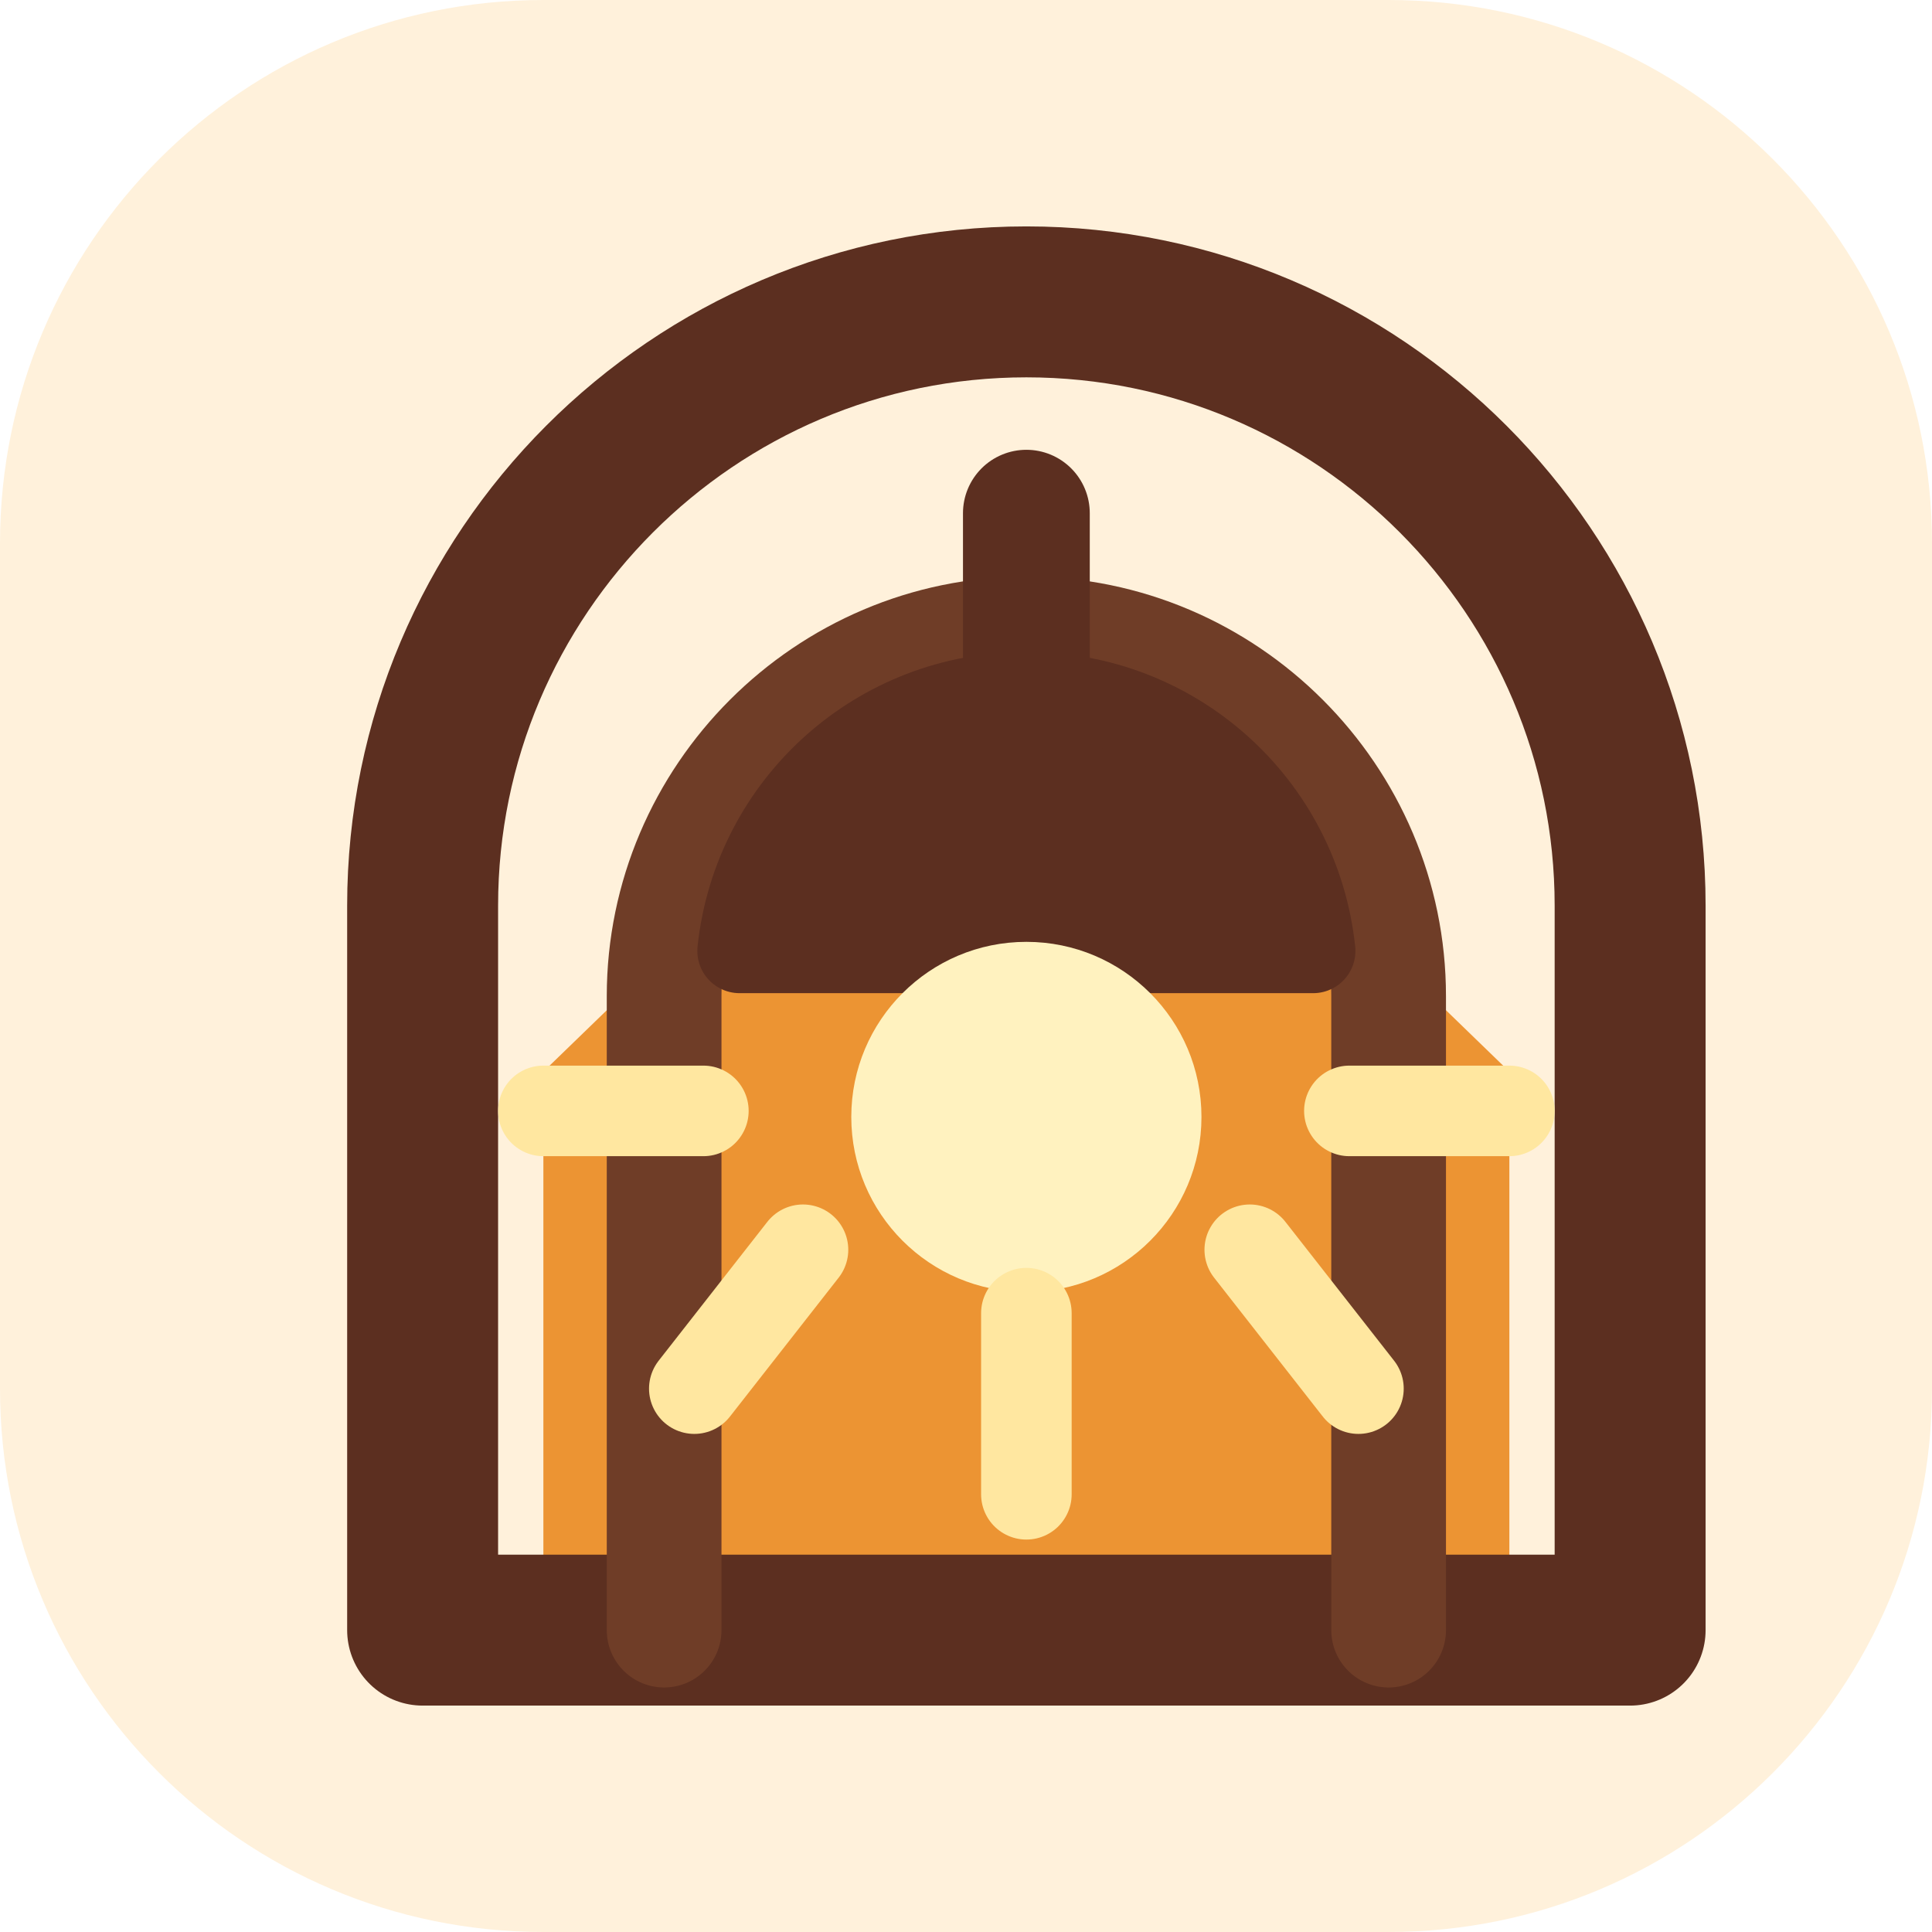
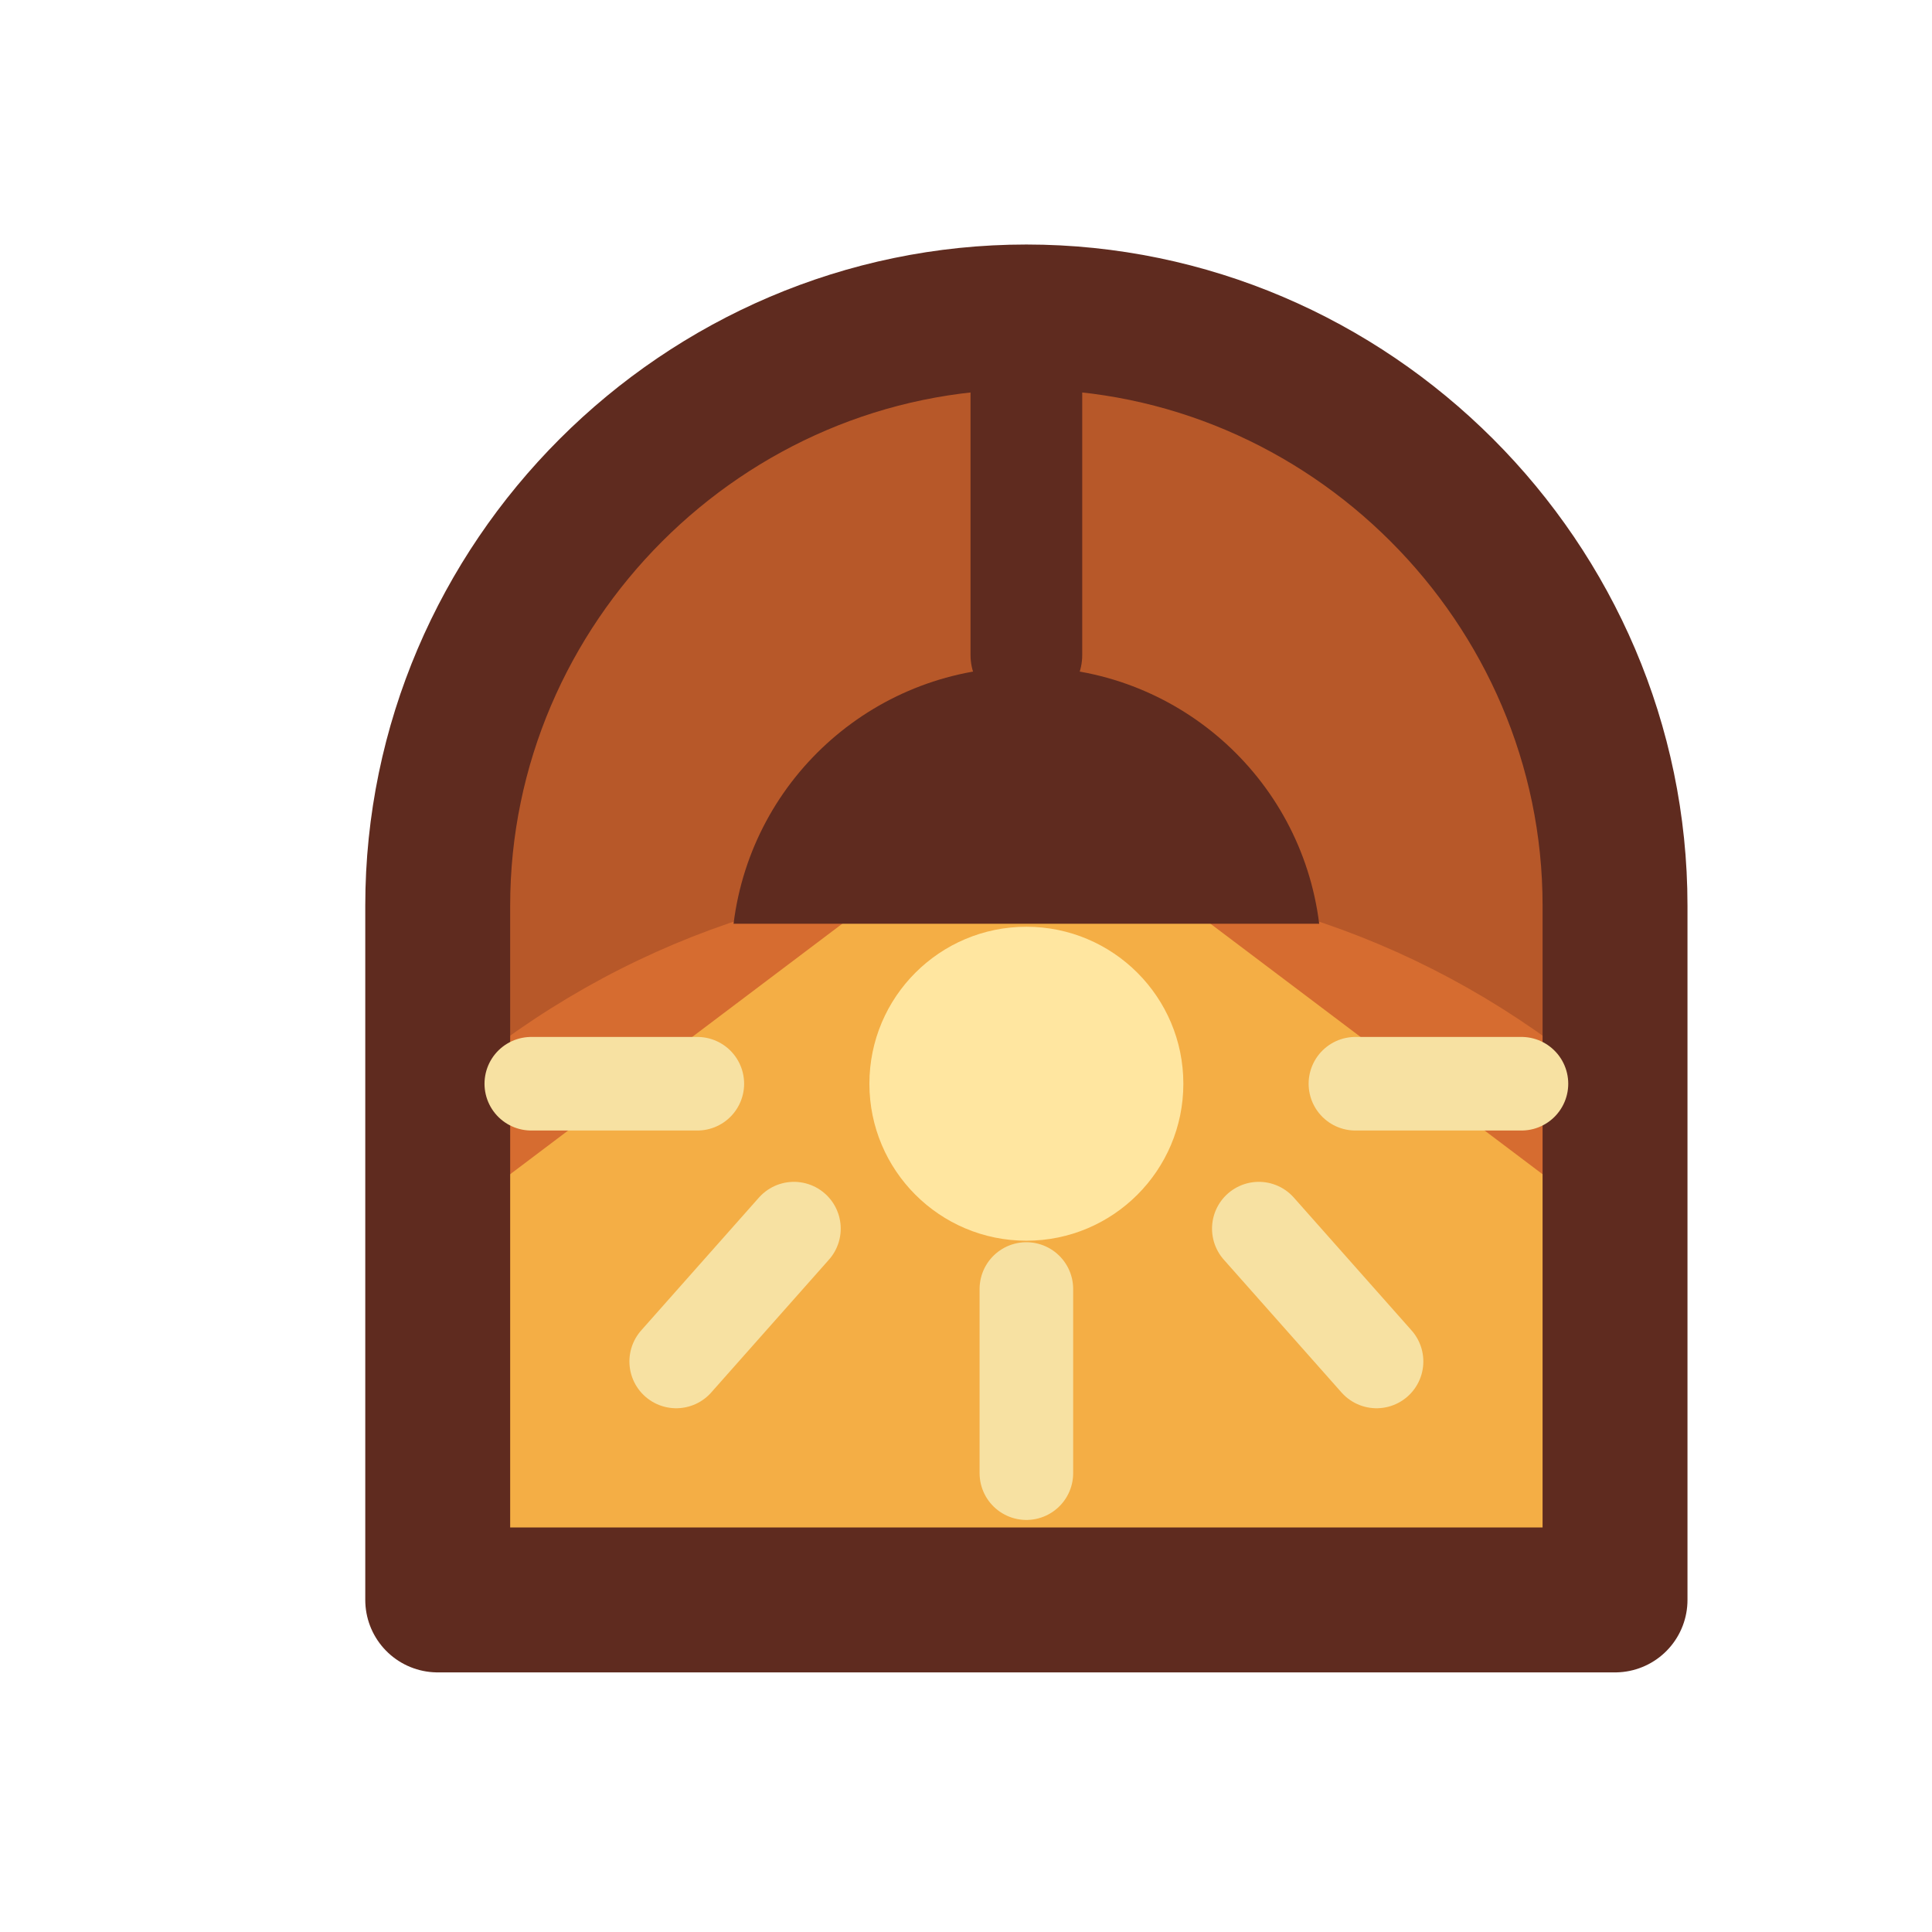
<svg xmlns="http://www.w3.org/2000/svg" viewBox="0 0 64 64" role="img" aria-labelledby="title desc">
-   <rect width="64" height="64" rx="18" fill="#fff1db" />
-   <path d="M18 52V35.5L34 20l16 15.5V52H18Z" fill="#ec9433" />
-   <path d="M14 54V30c0-11 8.95-20 20-20s20 9 20 20v24H14Z" fill="none" stroke="#5c2f20" stroke-linecap="round" stroke-linejoin="round" stroke-width="5" />
-   <path d="M22 54V33c0-6.6 5.4-12 12-12s12 5.4 12 12v21" fill="none" stroke="#6f3d27" stroke-linecap="round" stroke-linejoin="round" stroke-width="3.8" />
-   <path d="M34 17v10" fill="none" stroke="#5c2f20" stroke-linecap="round" stroke-width="4.2" />
-   <path d="M24.5 31.5h19A9.5 9.5 0 0 0 34 23a9.5 9.5 0 0 0-9.5 8.5Z" fill="#5c2f20" stroke="#5c2f20" stroke-linejoin="round" stroke-width="2.8" />
-   <circle cx="34" cy="37" r="5.8" fill="#fff2bf" />
-   <path d="M34 43.5v6M26.6 41.4 23 46M41.4 41.4 45 46M23.3 36.8H18M50 36.8h-5.3" fill="none" stroke="#ffe7a0" stroke-linecap="round" stroke-width="3" />
+   <path d="M14.5 53V30c0-10.7 8.8-19.5 19.5-19.5S53.5 19.3 53.5 30v23H14.5Z" fill="#d66c30" />
+   <path d="M16.5 51V39.2L34 26l17.5 13.2V51H16.5Z" fill="#f4ae45" />
+   <path d="M14.5 36.2V30c0-10.7 8.8-19.5 19.5-19.5S53.5 19.3 53.5 30v6.2c-5.5-4.8-12.1-7.2-19.5-7.2s-14 2.4-19.5 7.2Z" fill="rgba(105, 39, 24, 0.28)" />
+   <path d="M14.5 53V30c0-10.7 8.8-19.5 19.5-19.5S53.5 19.3 53.5 30v23H14.5Z" fill="none" stroke="#5f2b1f" stroke-linecap="round" stroke-linejoin="round" stroke-width="4.8" />
+   <path d="M34 12.4v9.3" fill="none" stroke="#5f2b1f" stroke-linecap="round" stroke-width="3.7" />
+   <path d="M24.3 30.6h19.4a9.7 9.7 0 0 0-9.7-8.5 9.7 9.7 0 0 0-9.7 8.5Z" fill="#5f2b1f" />
+   <circle cx="34" cy="35.9" r="5.2" fill="#ffe6a0" />
+   <path d="M34 42.7v6.1M26.3 40.7l-3.9 4.4M41.7 40.7l3.9 4.4M23.1 35.9h-5.5M50.4 35.9h-5.5" fill="none" stroke="#f7e1a2" stroke-linecap="round" stroke-width="3.1" />
</svg>
